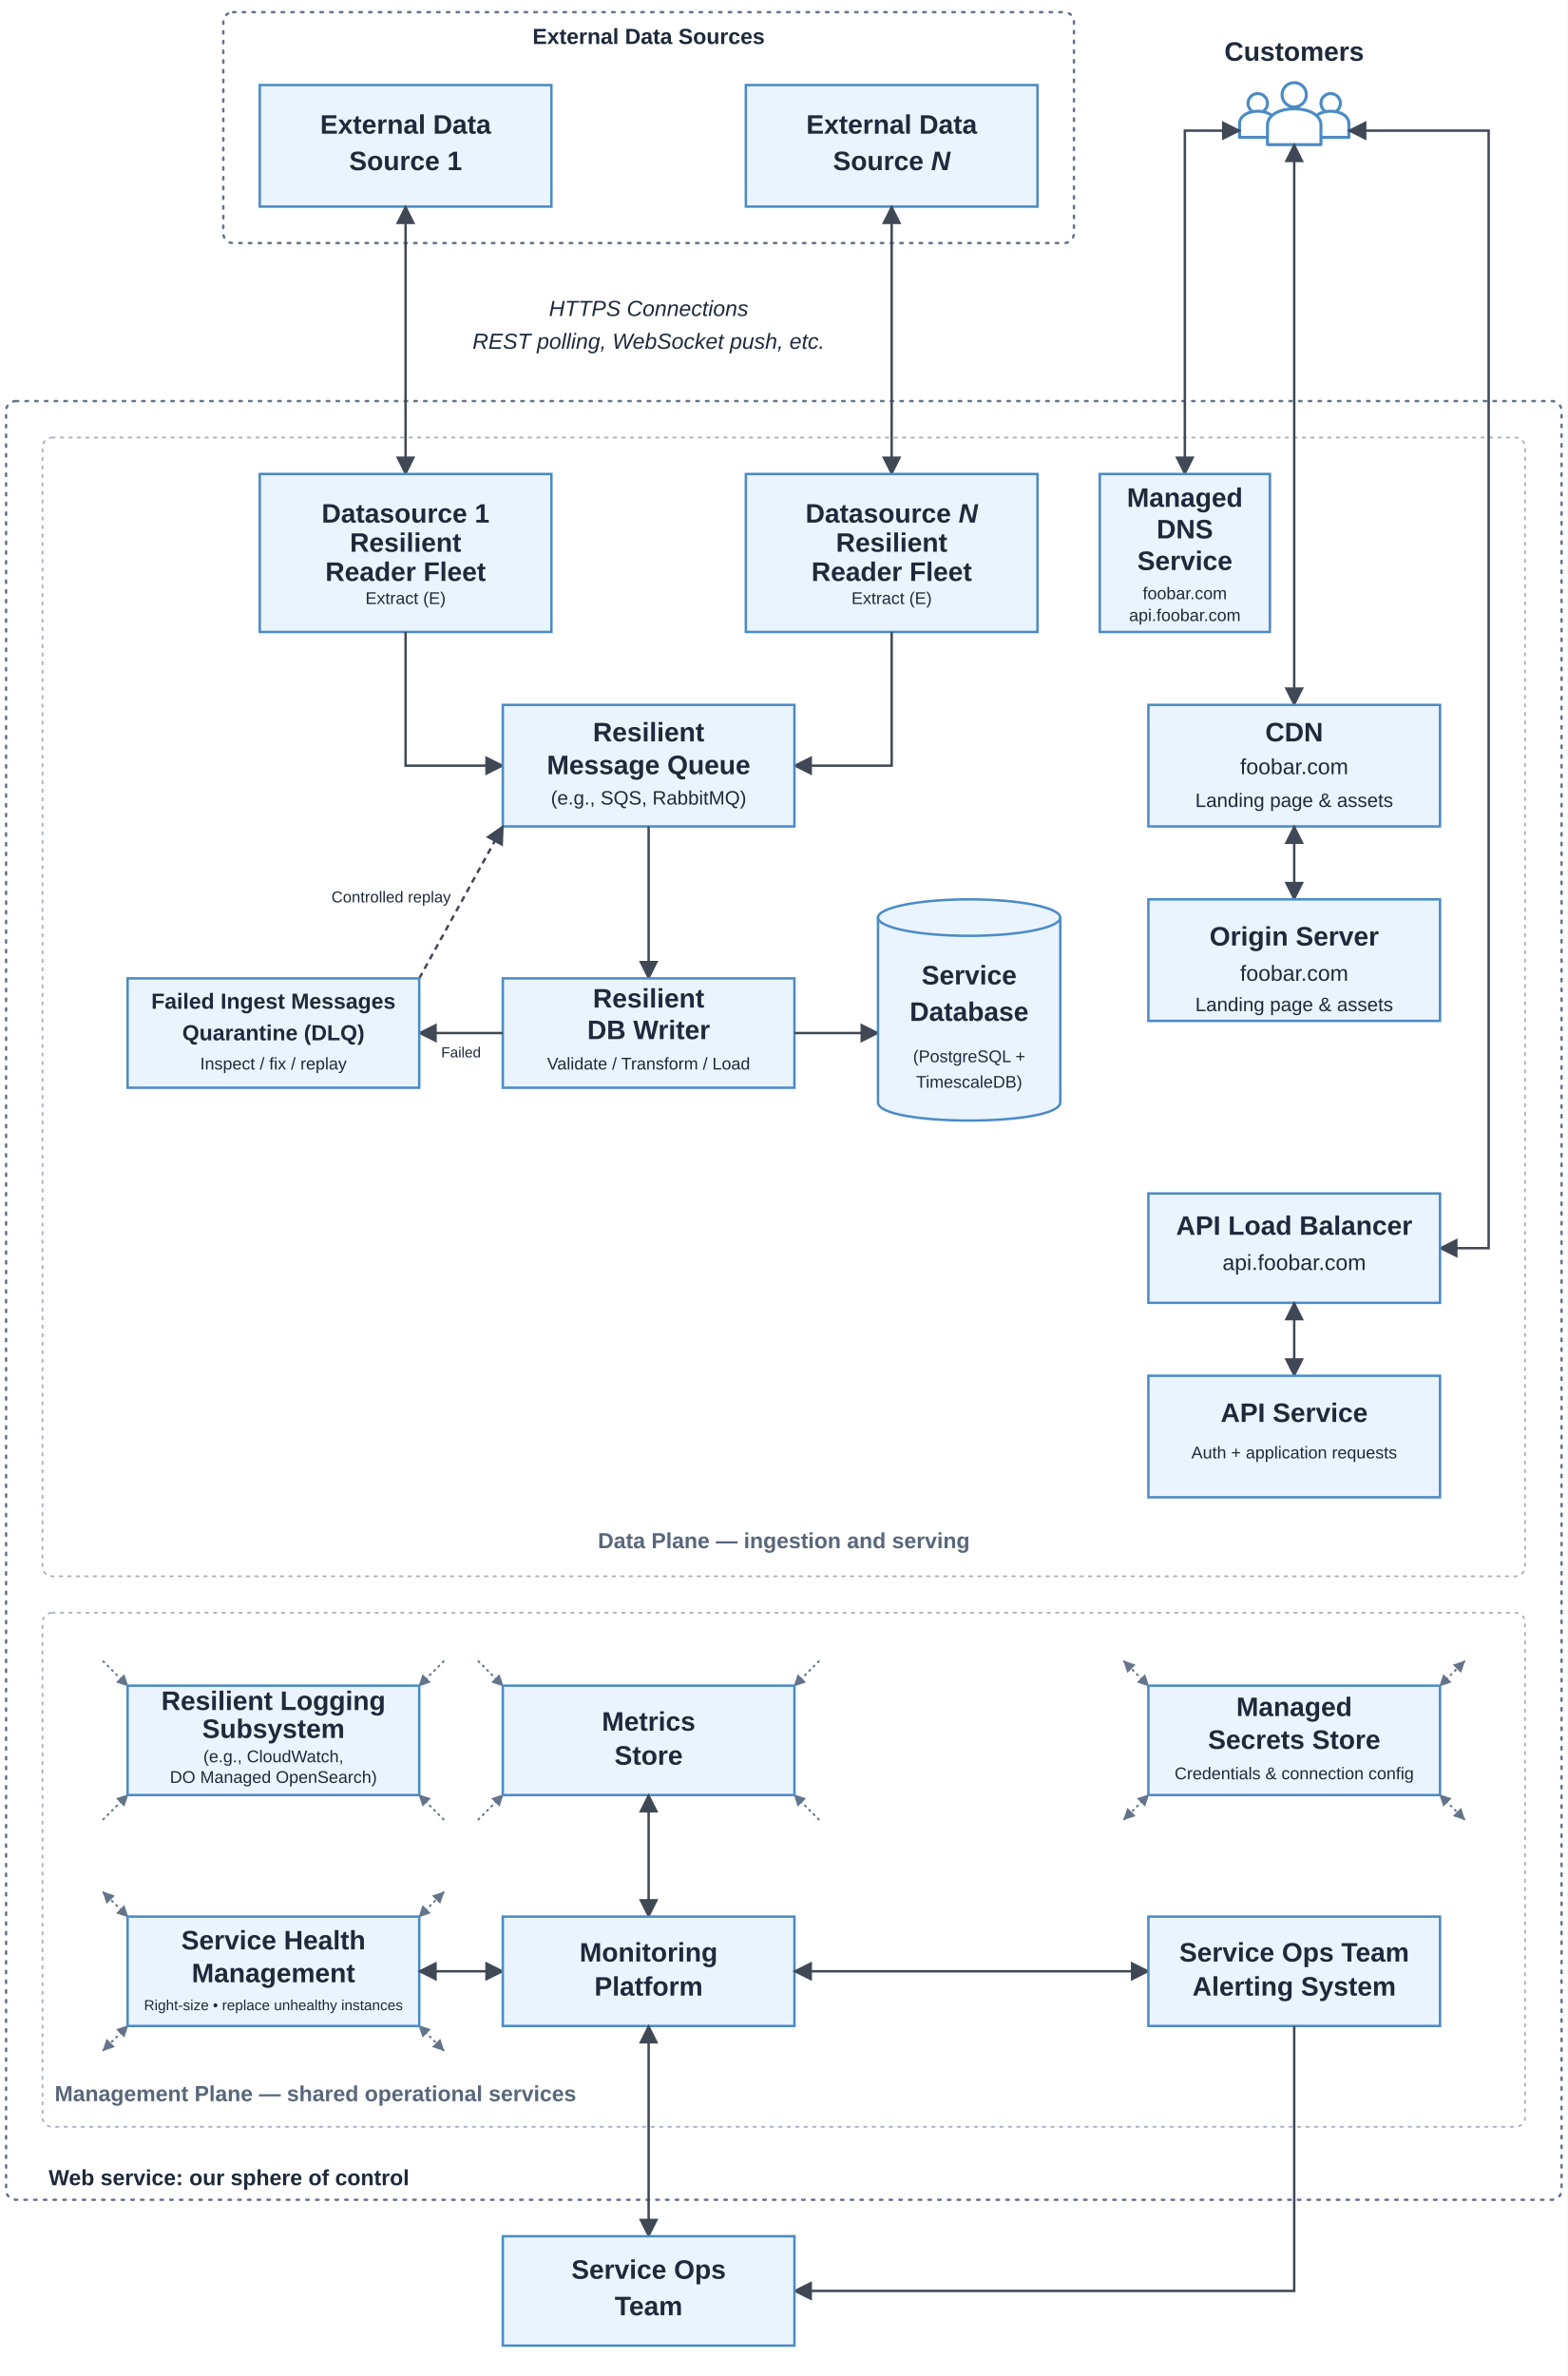
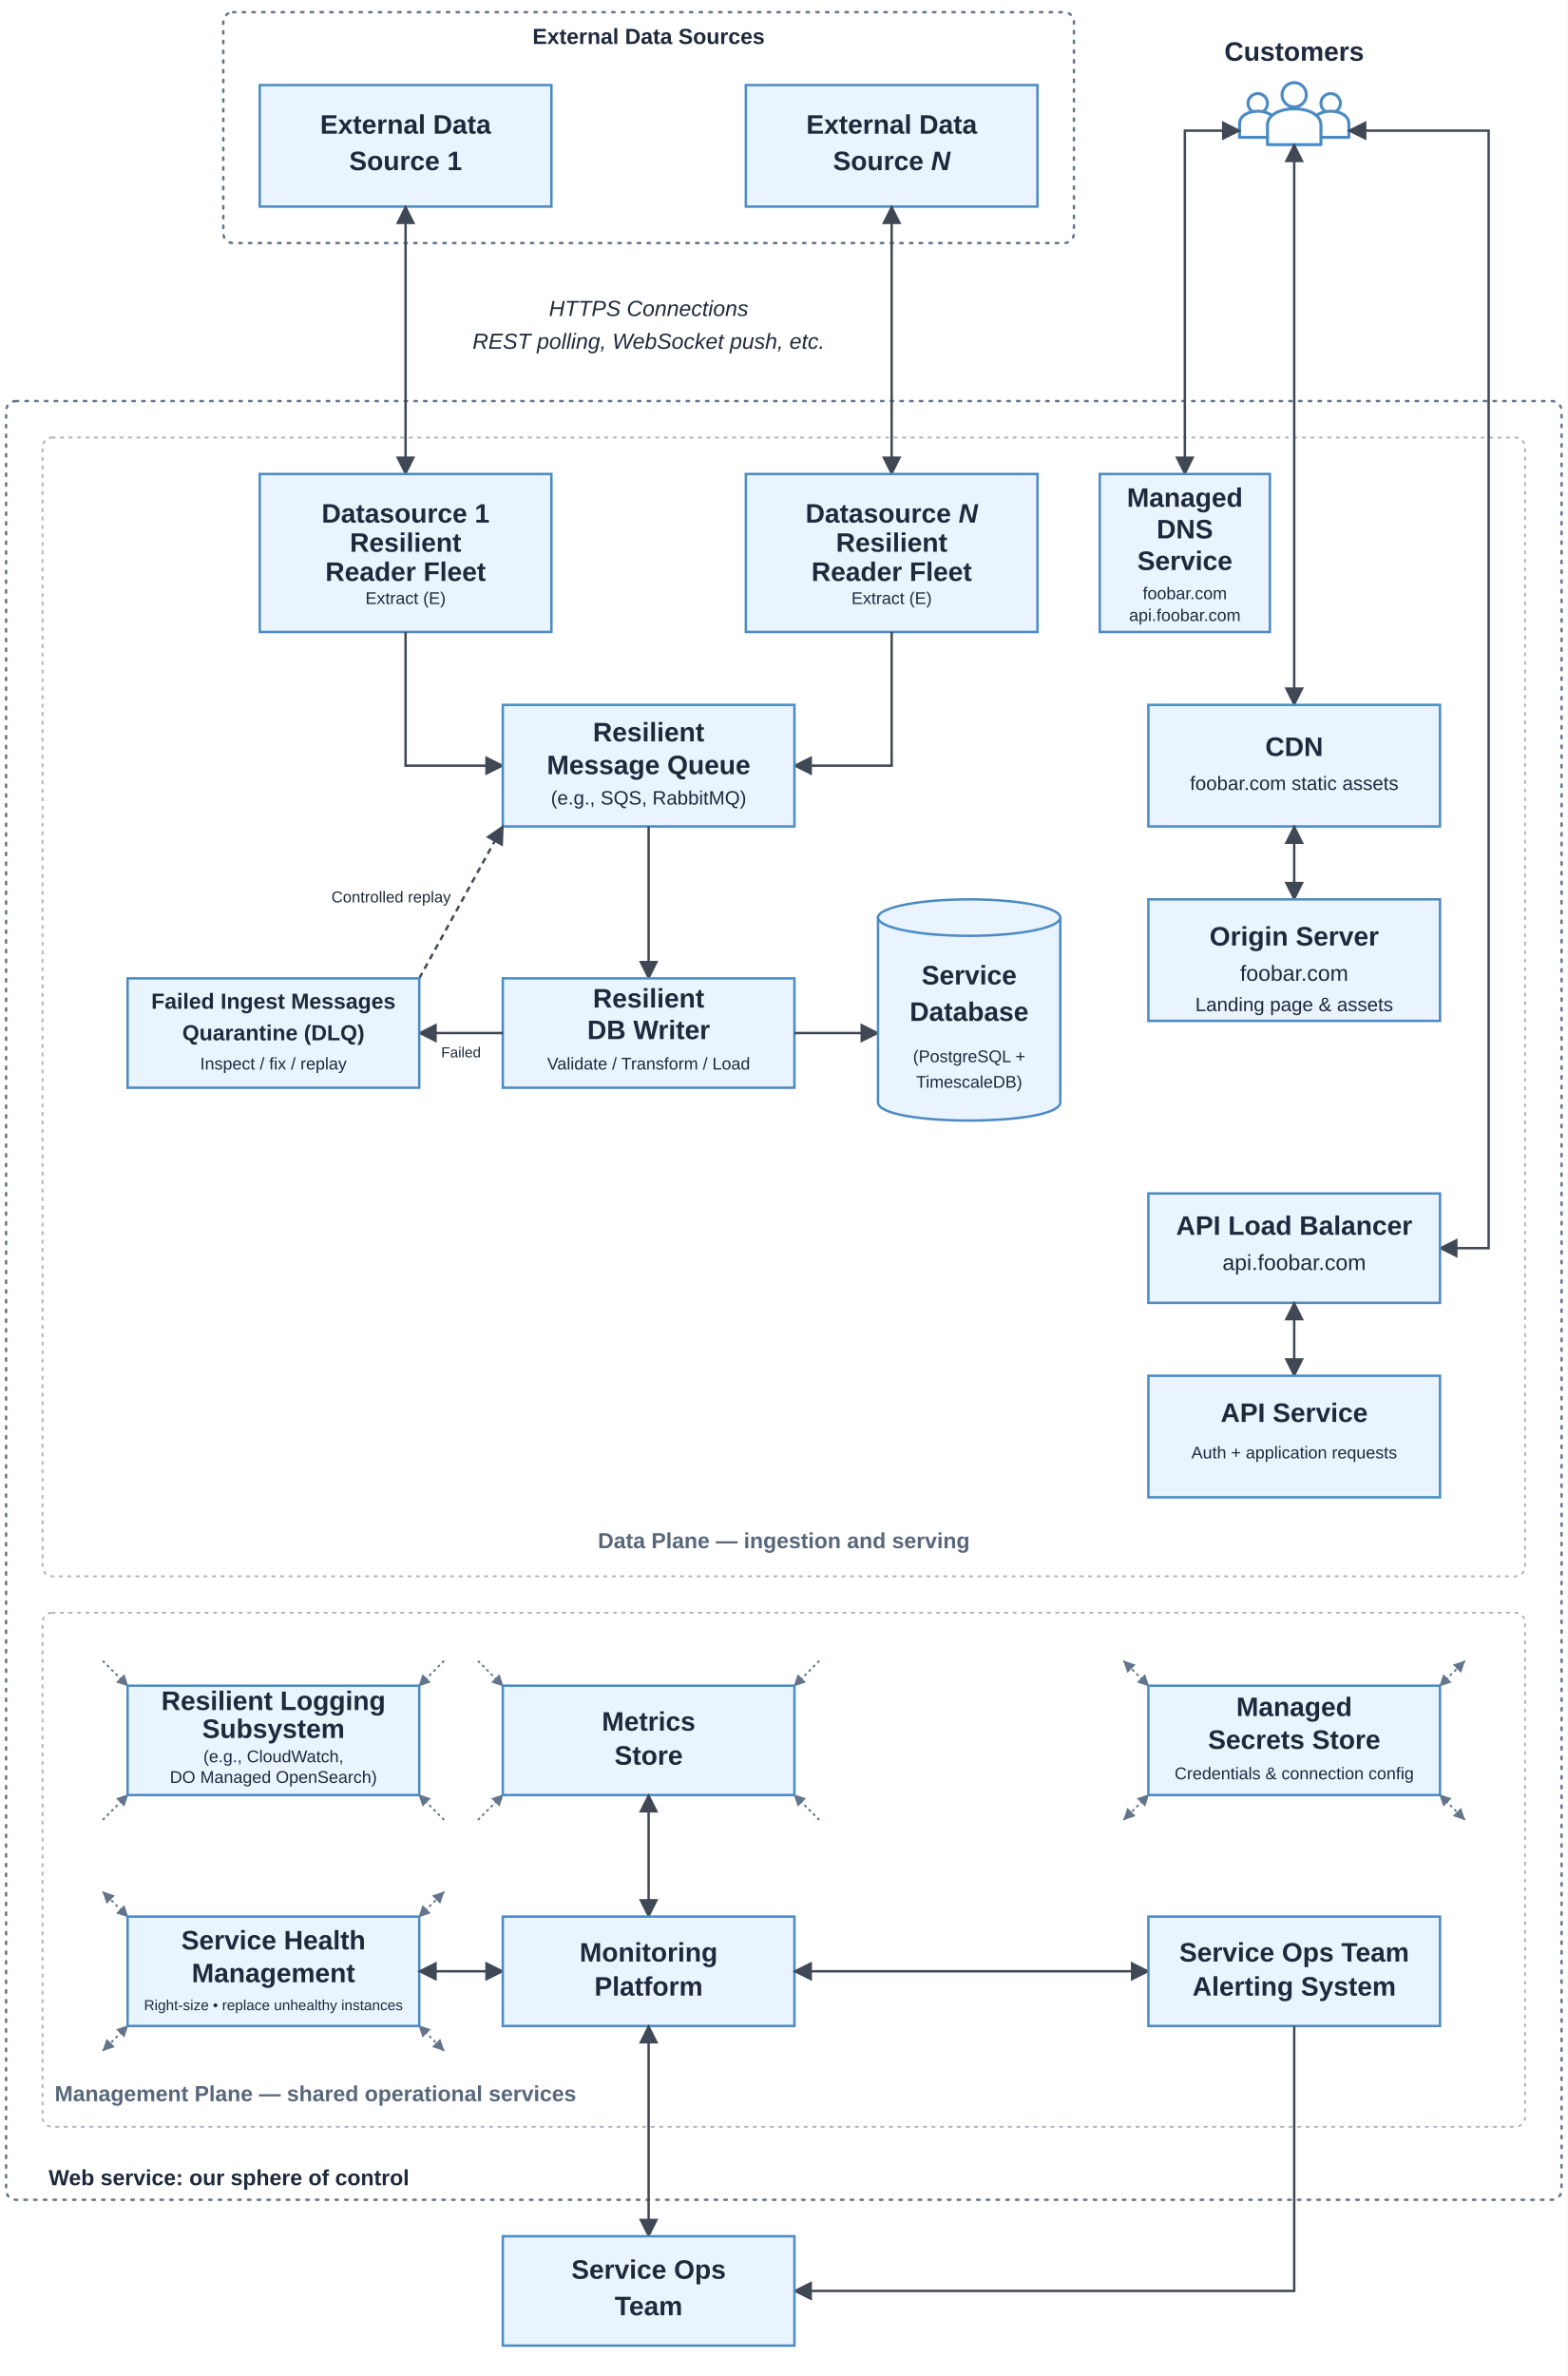
<svg xmlns="http://www.w3.org/2000/svg" width="1290" height="1955" viewBox="0 0 1290 1955" role="img" aria-labelledby="diagram-title diagram-description">
  <defs>
    <marker id="arrow" viewBox="0 0 10 10" refX="9" refY="5" markerWidth="8" markerHeight="8" orient="auto-start-reverse">
      <path d="M 0 0 L 10 5 L 0 10 Z" fill="#414855" />
    </marker>
    <marker id="log-arrow" viewBox="0 0 10 10" refX="9" refY="5" markerWidth="6" markerHeight="6" orient="auto-start-reverse">
      <path d="M 0 0 L 10 5 L 0 10 Z" fill="#64748b" />
    </marker>
  </defs>
  <style>
    text { font-family: Arial, Helvetica, sans-serif; fill: #1e293b; text-anchor: middle; }
    .plane { fill: none; stroke: #a8b3c2; stroke-width: 1.5; stroke-dasharray: 2 5; stroke-linecap: round; }
    .plane-label { font-size: 18px; font-weight: 600; fill: #58677b; }
    .node { fill: #eaf4ff; stroke: #4b8bc4; stroke-width: 2; }
    .title { font-size: 22px; font-weight: 600; }
    .detail { font-size: 18px; }
    .small { font-size: 16px; }
    .flow { fill: none; stroke: #414855; stroke-width: 2; marker-end: url(#arrow); }
    .both { marker-start: url(#arrow); }
    .replay { stroke-dasharray: 5 4; }
    .secrets-flow, .control-flow { fill: none; stroke: #64748b; stroke-width: 1.6; stroke-dasharray: 1 4; stroke-linecap: round; marker-start: url(#log-arrow); marker-end: url(#log-arrow); }
    .log-flow, .metric-flow { fill: none; stroke: #64748b; stroke-width: 1.6; stroke-dasharray: 1 4; stroke-linecap: round; marker-end: url(#log-arrow); }
  </style>
  <rect width="1290" height="1955" fill="#ffffff" />
  <g aria-label="External Data Sources">
    <rect x="183.75" y="10" width="700" height="190" rx="8" fill="none" stroke="#64748b" stroke-width="2" stroke-dasharray="2 6" stroke-linecap="round" />
    <text x="533.75" y="40" dominant-baseline="text-after-edge" style="font-size: 18px; font-weight: 600;">External Data Sources</text>
  </g>
  <g transform="translate(0, 30)">
    <g aria-label="External Data Source 1">
      <rect class="node" x="213.75" y="40" width="240" height="100" />
      <text class="title" x="333.75" y="80">External Data</text>
      <text class="title" x="333.75" y="110">Source 1</text>
    </g>
    <g aria-label="External Data Source N">
      <rect class="node" x="613.75" y="40" width="240" height="100" />
      <text class="title" x="733.75" y="80">External Data</text>
      <text class="title" x="733.75" y="110">Source <tspan font-style="italic">N</tspan>
      </text>
    </g>
    <g aria-label="Customers: multiple people">
      <g transform="translate(1065, 55)" fill="#ffffff" stroke="#4b8bc4" stroke-width="2.5" stroke-linecap="round" stroke-linejoin="round" aria-hidden="true">
        <circle cx="-30" cy="0" r="8" />
        <path d="M -45 28 V 17 C -45 3 -15 3 -15 17 V 28 Z" />
        <circle cx="30" cy="0" r="8" />
        <path d="M 15 28 V 17 C 15 3 45 3 45 17 V 28 Z" />
        <circle cx="0" cy="-7" r="10" />
        <path d="M -22 34 V 18 C -22 0 22 0 22 18 V 34 Z" />
      </g>
      <text class="title" x="1065" y="20">Customers</text>
    </g>
    <g transform="translate(0, 50)">
      <rect x="5" y="250" width="1280" height="1480" rx="8" fill="none" stroke="#64748b" stroke-width="2" stroke-dasharray="2 6" stroke-linecap="round" />
      <text x="40" y="1718" style="text-anchor: start; font-size: 18px; font-weight: 600;">Web service: our sphere of control</text>
      <g aria-label="Data Plane: ingestion and serving">
        <rect class="plane" x="35" y="280" width="1220" height="937" rx="8" />
        <text class="plane-label" x="645" y="1182" dominant-baseline="text-before-edge">Data Plane — ingestion and serving</text>
      </g>
      <g aria-label="Management Plane: shared operational services">
        <rect class="plane" x="35" y="1247" width="1220" height="423" rx="8" />
        <text class="plane-label" x="45" y="1637" dominant-baseline="text-before-edge" style="text-anchor: start;">Management Plane — shared operational services</text>
      </g>
      <path class="flow both" d="M 333.75 90 V 310" />
      <path class="flow both" d="M 733.75 90 V 310" />
      <g aria-label="HTTPS Connections: REST polling, WebSocket push, etc." font-style="italic">
        <text class="detail" x="533.75" y="180">HTTPS Connections</text>
        <text class="detail" x="533.75" y="207">REST polling, WebSocket push, etc.</text>
      </g>
      <path class="flow both" d="M 1065 39 V 500" />
      <path class="flow both" d="M 1020 27.5 H 975 V 310" />
      <path class="flow both" d="M 1110 27.5 H 1225 V 947 H 1185" />
      <g transform="translate(0, 30)">
        <g aria-label="Datasource 1 Resilient Reader Fleet">
          <rect class="node" x="213.75" y="280" width="240" height="130" />
          <text class="title" x="333.75" y="320">Datasource 1</text>
          <text class="title" x="333.75" y="344">Resilient</text>
          <text class="title" x="333.75" y="368">Reader Fleet</text>
          <text x="333.75" y="387" style="font-size: 14px;">Extract (E)</text>
        </g>
        <g aria-label="Datasource N Resilient Reader Fleet">
          <rect class="node" x="613.75" y="280" width="240" height="130" />
          <text class="title" x="733.75" y="320">Datasource <tspan font-style="italic">N</tspan>
          </text>
          <text class="title" x="733.75" y="344">Resilient</text>
          <text class="title" x="733.75" y="368">Reader Fleet</text>
          <text x="733.75" y="387" style="font-size: 14px;">Extract (E)</text>
        </g>
        <g aria-label="Managed DNS Service for foobar.com and api.foobar.com, lookaside lookup">
          <rect class="node" x="905" y="280" width="140" height="130" />
          <text class="title" x="975" y="307">Managed</text>
          <text class="title" x="975" y="333">DNS</text>
          <text class="title" x="975" y="359">Service</text>
          <text x="975" y="383" style="font-size: 14px;">foobar.com</text>
          <text x="975" y="401" style="font-size: 14px;">api.foobar.com</text>
        </g>
        <path class="flow" d="M 333.75 410 V 520 H 413.75" />
        <path class="flow" d="M 733.75 410 V 520 H 653.75" />
        <g transform="translate(0, 30)">
-           <g aria-label="CDN for the foobar.com landing page">
+           <g aria-label="CDN for foobar.com static assets">
            <rect class="node" x="945" y="440" width="240" height="100" />
-             <text class="title" x="1065" y="470">CDN</text>
-             <text class="detail" x="1065" y="497">foobar.com</text>
-             <text class="small" x="1065" y="524">Landing page &amp; assets</text>
+             <text class="title" x="1065" y="482">CDN</text>
+             <text class="small" x="1065" y="510">foobar.com static assets</text>
          </g>
          <path class="flow both" d="M 1065 540 V 600" />
          <g aria-label="Resilient message queue">
            <rect class="node" x="413.75" y="440" width="240" height="100" />
            <text class="title" x="533.75" y="470">Resilient</text>
            <text class="title" x="533.75" y="497">Message Queue</text>
            <text class="small" x="533.75" y="522">(e.g., SQS, RabbitMQ)</text>
          </g>
          <g aria-label="Origin Server for foobar.com">
            <rect class="node" x="945" y="600" width="240" height="100" />
            <text class="title" x="1065" y="638">Origin Server</text>
            <text class="detail" x="1065" y="667">foobar.com</text>
            <text class="small" x="1065" y="692">Landing page &amp; assets</text>
          </g>
          <path class="flow" d="M 533.75 540 V 665" />
          <g aria-label="Resilient database writer">
            <rect class="node" x="413.75" y="665" width="240" height="90" />
            <text class="title" x="533.75" y="689">Resilient</text>
            <text class="title" x="533.75" y="715">DB Writer</text>
            <text x="533.75" y="740" style="font-size: 14px;">Validate / Transform / Load</text>
          </g>
          <path class="flow" d="M 413.75 710 H 345" />
          <text x="379.375" y="730" style="font-size: 12px;">Failed</text>
          <path class="flow replay" d="M 345 665 L 413.75 540" />
          <text x="321.875" y="602.5" style="font-size: 13px;">Controlled replay</text>
          <g aria-label="Failed Ingest Messages / Quarantine, dead-letter queue">
            <rect class="node" x="105" y="665" width="240" height="90" />
            <text x="225" y="690" style="font-size: 18px; font-weight: 600;">Failed Ingest Messages</text>
            <text x="225" y="716" style="font-size: 18px; font-weight: 600;">Quarantine (DLQ)</text>
            <text x="225" y="740" style="font-size: 14px;">Inspect / fix / replay</text>
          </g>
          <path class="flow" d="M 653.75 710 H 722.5" />
          <g aria-label="Service database, PostgreSQL and TimescaleDB">
            <path class="node" d="M 722.5 615 V 767 C 722.5 787 872.5 787 872.5 767 V 615 Z" />
            <ellipse class="node" cx="797.5" cy="615" rx="75" ry="15" />
            <text class="title" x="797.5" y="670">Service</text>
            <text class="title" x="797.5" y="700">Database</text>
            <text x="797.5" y="734" style="font-size: 14px;">(PostgreSQL +</text>
            <text x="797.5" y="755" style="font-size: 14px;">TimescaleDB)</text>
          </g>
          <g aria-label="API Load Balancer for api.foobar.com">
            <rect class="node" x="945" y="842" width="240" height="90" />
            <text class="title" x="1065" y="876">API Load Balancer</text>
            <text class="detail" x="1065" y="905">api.foobar.com</text>
          </g>
          <path class="flow both" d="M 1065 932 V 992" />
          <g aria-label="API Service: multiple server instances">
            <rect class="node" x="945" y="992" width="240" height="100" />
            <text class="title" x="1065" y="1030">API Service</text>
            <text x="1065" y="1060" style="font-size: 14px;">Auth + application requests</text>
          </g>
          <g transform="translate(255, 617)">
            <g aria-label="Components request and receive credentials from the Managed Secrets Store">
              <path class="secrets-flow" d="M 670 610 L 690 630" />
              <path class="secrets-flow" d="M 950 610 L 930 630" />
              <path class="secrets-flow" d="M 670 740 L 690 720" />
              <path class="secrets-flow" d="M 950 740 L 930 720" />
            </g>
            <g aria-label="Managed Secrets Store: credentials and connection configuration">
              <rect class="node" x="690" y="630" width="240" height="90" />
              <text class="title" x="810" y="655">Managed</text>
              <text class="title" x="810" y="682">Secrets Store</text>
              <text x="810" y="707" style="font-size: 14px;">Credentials &amp; connection config</text>
            </g>
          </g>
          <g transform="translate(-552.5, 617)">
            <g aria-label="Every component sends logs to the Resilient Logging Subsystem">
              <path class="log-flow" d="M 637.5 610 L 657.5 630" />
              <path class="log-flow" d="M 917.5 610 L 897.5 630" />
              <path class="log-flow" d="M 637.5 740 L 657.5 720" />
              <path class="log-flow" d="M 917.5 740 L 897.5 720" />
            </g>
            <g aria-label="Resilient Logging Subsystem">
              <rect class="node" x="657.5" y="630" width="240" height="90" />
              <text class="title" x="777.5" y="650">Resilient Logging</text>
              <text class="title" x="777.5" y="673">Subsystem</text>
              <text x="777.5" y="693" style="font-size: 14px;">(e.g., CloudWatch,</text>
              <text x="777.5" y="710" style="font-size: 14px;">DO Managed OpenSearch)</text>
            </g>
          </g>
          <g transform="translate(348.75, 107)">
            <g aria-label="Metrics from every component reach the shared Metrics Store">
              <path class="metric-flow" d="M 45 1120 L 65 1140" />
              <path class="metric-flow" d="M 325 1120 L 305 1140" />
              <path class="metric-flow" d="M 45 1250 L 65 1230" />
              <path class="metric-flow" d="M 325 1250 L 305 1230" />
            </g>
            <g aria-label="Metrics Store">
              <rect class="node" x="65" y="1140" width="240" height="90" />
              <text class="title" x="185" y="1177">Metrics</text>
              <text class="title" x="185" y="1205">Store</text>
            </g>
          </g>
          <path class="flow both" d="M 533.75 1337 V 1437" />
          <g transform="translate(0, 297)">
            <g aria-label="Service Health Management: workload control and status">
              <path class="control-flow" d="M 85 1120 L 105 1140" />
              <path class="control-flow" d="M 365 1120 L 345 1140" />
              <path class="control-flow" d="M 85 1250 L 105 1230" />
              <path class="control-flow" d="M 365 1250 L 345 1230" />
            </g>
            <g aria-label="Service Health Management: right-size and replace unhealthy instances">
              <rect class="node" x="105" y="1140" width="240" height="90" />
              <text class="title" x="225" y="1167">Service Health</text>
              <text class="title" x="225" y="1194">Management</text>
              <text x="225" y="1217" style="font-size: 12px;">Right-size • replace unhealthy instances</text>
            </g>
            <path class="flow both" d="M 345 1185 H 413.75" />
            <g aria-label="Monitoring Platform">
              <rect class="node" x="413.75" y="1140" width="240" height="90" />
              <text class="title" x="533.75" y="1177">Monitoring</text>
              <text class="title" x="533.75" y="1205">Platform</text>
            </g>
            <path class="flow both" d="M 653.75 1185 H 945" />
            <g aria-label="Service Ops Team Alerting System">
              <rect class="node" x="945" y="1140" width="240" height="90" />
              <text class="title" x="1065" y="1177">Service Ops Team</text>
              <text class="title" x="1065" y="1205">Alerting System</text>
            </g>
          </g>
          <path class="flow both" d="M 533.75 1527 V 1700" />
          <path class="flow" d="M 1065 1527 V 1745 H 653.75" />
          <g aria-label="Service Ops Team">
            <rect class="node" x="413.75" y="1700" width="240" height="90" />
            <text class="title" x="533.75" y="1735">Service Ops</text>
            <text class="title" x="533.75" y="1765">Team</text>
          </g>
        </g>
      </g>
    </g>
  </g>
</svg>
